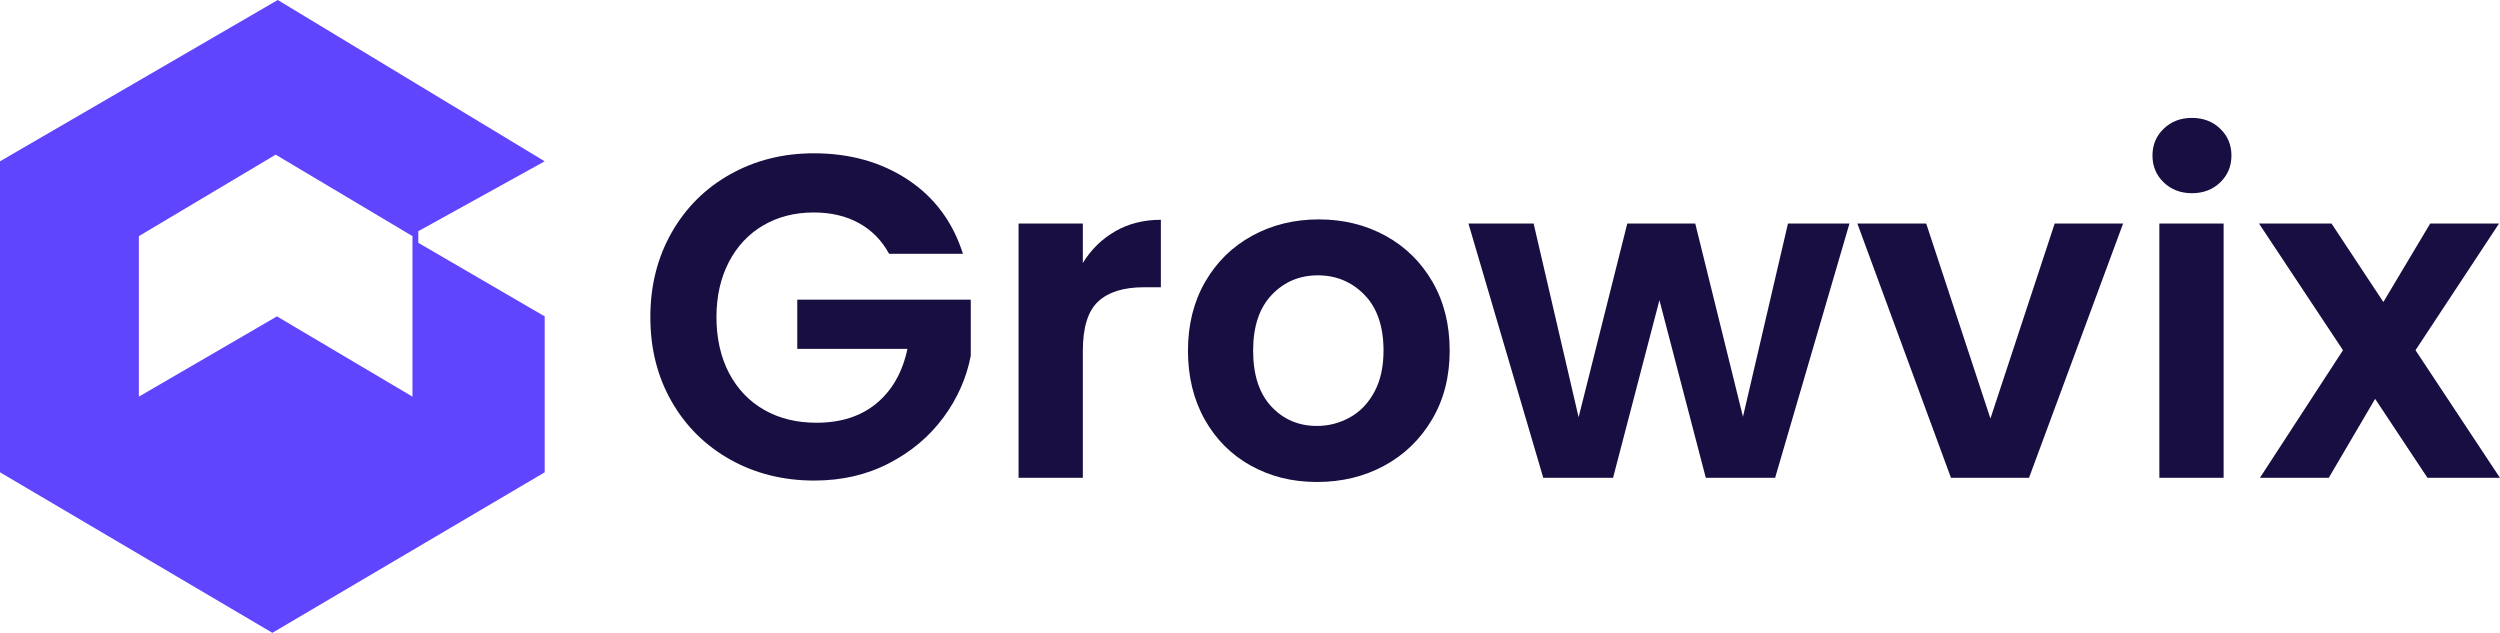
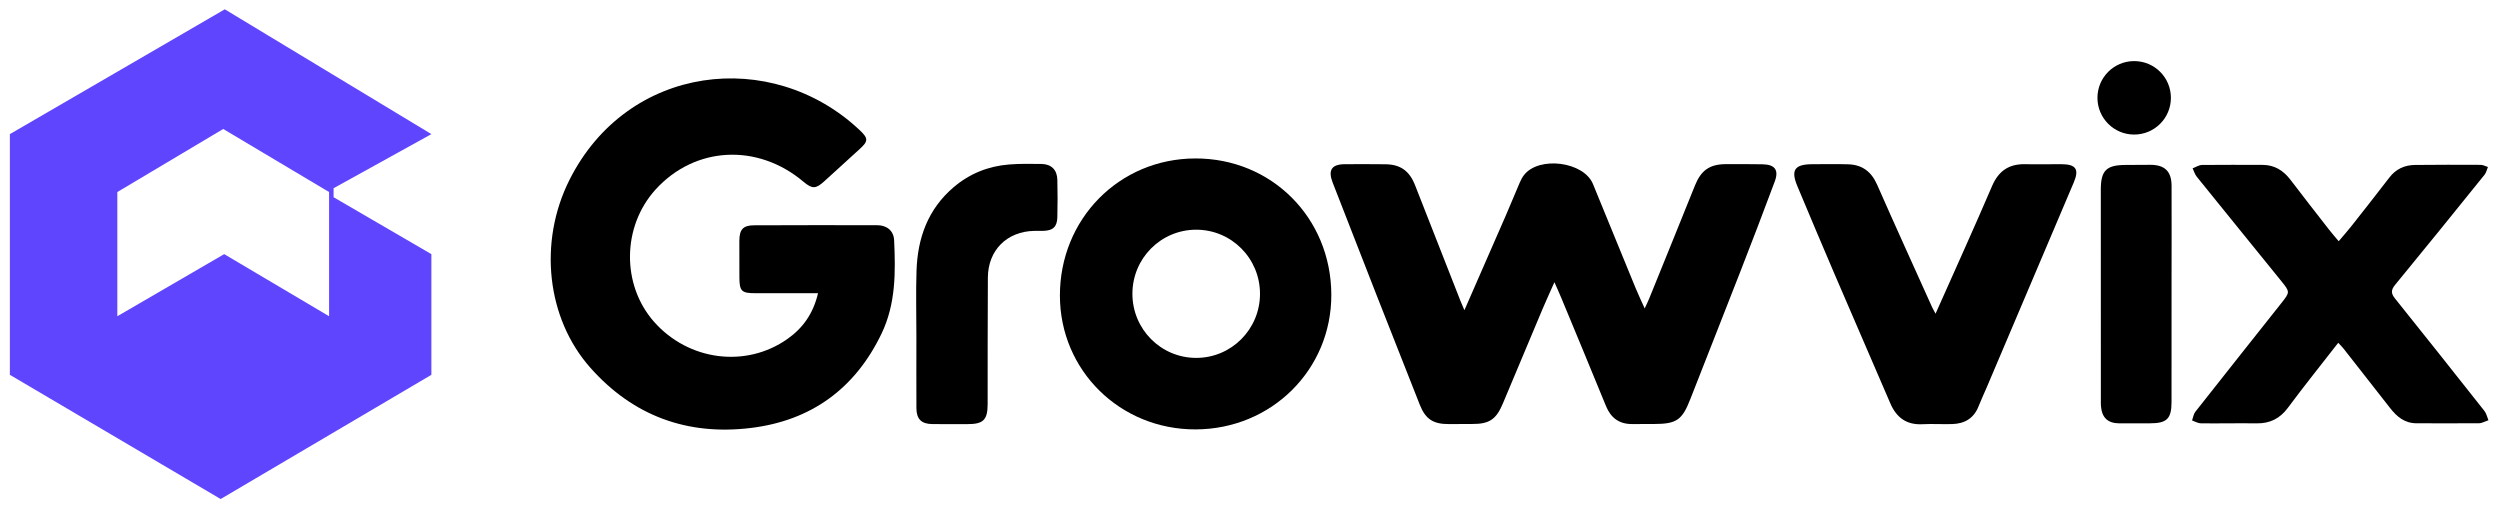
- <svg xmlns="http://www.w3.org/2000/svg" id="Layer_2" data-name="Layer 2" viewBox="0 0 530.53 134.29">
-   <defs>
-     <style>
-       .cls-1 {
-         fill: #6045ff;
-       }
- 
-       .cls-2 {
-         fill: #190e41;
-       }
-     </style>
-   </defs>
-   <g id="Layer_1-2" data-name="Layer 1">
-     <g>
-       <g>
-         <path class="cls-2" d="M188.68,53.86c-1.56-2.86-3.7-5.03-6.43-6.53-2.73-1.49-5.91-2.24-9.55-2.24-4.03,0-7.6,.91-10.72,2.73-3.12,1.82-5.55,4.42-7.31,7.79-1.75,3.38-2.63,7.28-2.63,11.69s.89,8.51,2.68,11.89c1.79,3.38,4.27,5.98,7.45,7.79,3.18,1.82,6.88,2.73,11.11,2.73,5.19,0,9.45-1.38,12.76-4.14,3.31-2.76,5.49-6.61,6.53-11.54h-23.38v-10.43h36.82v11.89c-.91,4.74-2.86,9.13-5.84,13.15-2.99,4.03-6.84,7.26-11.55,9.69-4.71,2.44-9.99,3.65-15.83,3.65-6.56,0-12.49-1.48-17.78-4.43-5.29-2.95-9.45-7.06-12.47-12.32-3.02-5.26-4.53-11.24-4.53-17.93s1.51-12.68,4.53-17.97c3.02-5.29,7.18-9.42,12.47-12.37,5.29-2.95,11.19-4.43,17.68-4.43,7.66,0,14.32,1.87,19.97,5.6,5.65,3.74,9.55,8.98,11.69,15.73h-15.69Z" />
-         <path class="cls-2" d="M236.66,49.08c2.83-1.62,6.06-2.44,9.69-2.44v14.32h-3.61c-4.29,0-7.52,1.01-9.69,3.02-2.18,2.01-3.26,5.52-3.26,10.52v26.89h-13.64V47.43h13.64v8.38c1.75-2.86,4.04-5.1,6.87-6.72Z" />
-         <path class="cls-2" d="M265.45,98.82c-4.16-2.31-7.42-5.57-9.79-9.79-2.37-4.22-3.56-9.09-3.56-14.61s1.22-10.39,3.65-14.61c2.44-4.22,5.76-7.48,9.99-9.79,4.22-2.31,8.93-3.46,14.13-3.46s9.9,1.15,14.13,3.46c4.22,2.31,7.55,5.57,9.99,9.79,2.44,4.22,3.65,9.09,3.65,14.61s-1.25,10.39-3.75,14.61c-2.5,4.22-5.88,7.49-10.13,9.79-4.25,2.31-9.01,3.46-14.27,3.46s-9.87-1.15-14.03-3.46Zm20.99-10.23c2.18-1.2,3.91-3,5.21-5.41,1.3-2.4,1.95-5.32,1.95-8.77,0-5.13-1.35-9.08-4.04-11.84-2.7-2.76-5.99-4.14-9.89-4.14s-7.16,1.38-9.79,4.14c-2.63,2.76-3.95,6.71-3.95,11.84s1.28,9.08,3.85,11.84c2.57,2.76,5.8,4.14,9.69,4.14,2.47,0,4.79-.6,6.97-1.8Z" />
-         <path class="cls-2" d="M392.48,47.43l-15.78,53.97h-14.71l-9.84-37.7-9.84,37.7h-14.81l-15.88-53.97h13.83l9.55,41.11,10.33-41.11h14.42l10.13,41.01,9.55-41.01h13.05Z" />
-         <path class="cls-2" d="M422.39,88.83l13.64-41.4h14.52l-19.97,53.97h-16.56l-19.87-53.97h14.61l13.64,41.4Z" />
-         <path class="cls-2" d="M459.17,38.71c-1.59-1.53-2.39-3.43-2.39-5.7s.79-4.17,2.39-5.7c1.59-1.53,3.59-2.29,5.99-2.29s4.4,.76,5.99,2.29c1.59,1.53,2.39,3.43,2.39,5.7s-.8,4.17-2.39,5.7c-1.59,1.53-3.59,2.29-5.99,2.29s-4.4-.76-5.99-2.29Zm12.71,8.72v53.97h-13.64V47.43h13.64Z" />
-         <path class="cls-2" d="M515.14,101.4l-11.11-16.76-9.84,16.76h-14.61l17.63-27.08-17.83-26.89h15.39l11.01,16.66,9.94-16.66h14.61l-17.73,26.89,17.92,27.08h-15.39Z" />
-       </g>
-       <path class="cls-1" d="M88.77,49.06l26.82-14.83L58.94,0,0,34.23V100.23l57.8,34.06,57.79-34.06v-33.09l-26.82-15.61v-2.47Zm-1.24,35.11l-28.76-17.03-29.3,17.03V50.11l29.03-17.29,29.03,17.29v34.06Z" />
+ <svg xmlns="http://www.w3.org/2000/svg" version="1.2" role="img" aria-label="Growvix" viewBox="358 866 1080 220" width="1080" height="220">
+   <style>
+ 		.s0 { fill: #6045ff }
+ 		.s1 { fill: #000000 }
+ 	</style>
+   <g id="Layer 1">
+     <path id="&lt;Compound Path&gt;" fill-rule="evenodd" class="s0" d="m544.36 923.94l-42.25 23.37v3.89l42.25 24.59v52.13l-91.04 53.66-91.06-53.66v-103.98l92.85-53.92zm-89.51 51.84l45.31 26.83v-53.65l-45.73-27.24-45.74 27.24v53.65z" />
+     <g id="&lt;Group&gt;">
+       <path id="&lt;Path&gt;" class="s1" d="m711.39 992.65c-9.4 0-18.31-0.01-27.21 0.01-5.78 0.01-6.73-0.9-6.76-6.72q-0.05-7.95-0.02-15.9c0.02-4.92 1.61-6.69 6.37-6.71q26.6-0.11 53.19-0.04c4.22 0.01 7.11 2.45 7.3 6.48 0.64 13.74 0.75 27.45-5.41 40.3-11.42 23.83-30.43 37.64-56.48 40.81-27.37 3.34-50.82-5.14-69.33-26.01-18.89-21.29-22.53-54.21-9.07-81.08 25.16-50.22 87.4-57.28 125.32-21.66 3.92 3.68 3.88 4.84-0.02 8.36q-7.61 6.91-15.2 13.84c-3.66 3.33-5.19 3.36-8.98 0.17-19.87-16.73-46.85-15.32-63.85 3.34-14.51 15.94-14.82 41.18-0.69 57.18 14.87 16.84 39.68 20.07 57.63 7.41 6.67-4.71 11.17-10.99 13.21-19.78z" />
+       <path id="&lt;Path&gt;" class="s1" d="m990.62 1000.01c6.3-14.41 12.16-27.76 17.98-41.12 2.01-4.62 3.89-9.29 5.89-13.92 0.51-1.17 1.11-2.36 1.89-3.36 6.49-8.29 25.79-5.8 29.77 3.86 6.16 14.93 12.24 29.9 18.38 44.85 1.12 2.73 2.4 5.4 3.98 8.93 0.85-1.87 1.44-3.04 1.93-4.25 6.61-16.29 13.23-32.56 19.78-48.87 2.6-6.47 6.29-9.17 13.23-9.22q7.96-0.05 15.91 0.06c5.37 0.08 7.2 2.43 5.34 7.42-4.9 13.19-9.96 26.33-15.07 39.45-7.07 18.17-14.28 36.3-21.37 54.47-3.58 9.18-5.93 10.85-15.87 10.86q-4.66-0.01-9.32 0.02c-5.58 0.03-9.19-2.65-11.29-7.79-6.36-15.55-12.81-31.07-19.25-46.59-0.82-1.99-1.72-3.95-3.02-6.9-1.93 4.35-3.53 7.8-5.01 11.3q-8.65 20.54-17.26 41.09c-2.91 6.94-5.87 8.9-13.32 8.86-3.36-0.02-6.73 0.02-10.09 0.04-6.68 0.02-10.01-2.13-12.48-8.35q-9.36-23.58-18.61-47.2c-6.36-16.24-12.67-32.49-19.01-48.73-2.11-5.41-0.51-7.94 5.21-7.99q8.74-0.06 17.47 0.03c6.62 0.05 10.51 2.9 12.92 9.11 6.48 16.6 13.01 33.18 19.53 49.76 0.41 1.05 0.87 2.07 1.76 4.18z" />
+       <path id="&lt;Compound Path&gt;" fill-rule="evenodd" class="s1" d="m933.13 993.29c0.11 32.38-25.83 58.13-58.64 58.21-32.62 0.09-58.55-25.45-58.61-57.72-0.06-33.18 25.59-59.23 58.44-59.33 32.97-0.11 58.71 25.64 58.81 58.84zm-85.93-0.37c0 15.31 12.32 27.69 27.56 27.69 15.24 0 27.56-12.38 27.56-27.69 0-15.32-12.32-27.69-27.56-27.69-15.24 0-27.56 12.37-27.56 27.69z" />
+       <path id="&lt;Path&gt;" class="s1" d="m1368.11 1014.09c-7.5 9.65-14.79 18.71-21.71 28.04-3.49 4.71-7.78 6.84-13.55 6.76-8.02-0.11-16.05 0.08-24.07-0.01-1.27-0.01-2.54-0.81-3.81-1.25 0.46-1.26 0.64-2.75 1.42-3.75 12.32-15.65 24.72-31.23 37.08-46.84 3.82-4.83 3.86-4.88 0.13-9.51-12.2-15.08-24.45-30.12-36.62-45.22-0.82-1.02-1.19-2.39-1.77-3.6 1.37-0.5 2.73-1.43 4.1-1.45 8.67-0.12 17.35-0.01 26.02-0.03 5.22-0.01 9.07 2.39 12.17 6.46 5.47 7.2 11.05 14.33 16.62 21.47 1.25 1.61 2.6 3.14 4.19 5.05 2.06-2.43 3.93-4.53 5.66-6.73 5.45-6.91 10.88-13.82 16.24-20.79 2.82-3.68 6.58-5.38 11.08-5.43q14.17-0.14 28.34-0.05c1.05 0.01 2.1 0.61 3.15 0.93-0.47 1.12-0.71 2.43-1.45 3.34-12.82 15.9-25.66 31.79-38.64 47.57-1.85 2.26-1.79 3.73-0.04 5.91q19.41 24.22 38.63 48.59c0.87 1.1 1.16 2.65 1.72 3.98-1.38 0.46-2.76 1.31-4.15 1.32-8.93 0.1-17.86-0.04-26.79 0.01-5.24 0.03-8.63-2.85-11.61-6.68-6.66-8.57-13.38-17.11-20.09-25.65-0.54-0.68-1.18-1.29-2.25-2.44z" />
+       <path id="&lt;Path&gt;" class="s1" d="m1194.16 1001.52c8.43-18.97 16.62-36.97 24.41-55.14 2.84-6.62 7.36-9.61 14.39-9.45 5.18 0.12 10.36-0.03 15.54 0 6.31 0.02 7.8 2.16 5.37 7.88q-18.77 44.26-37.59 88.5c-1.16 2.73-2.44 5.42-3.53 8.19-2.05 5.24-6.05 7.55-11.44 7.7-4.27 0.12-8.56-0.16-12.82 0.06-6.9 0.36-11.23-2.88-13.87-9.01-8.06-18.76-16.22-37.48-24.27-56.25-5.34-12.46-10.6-24.97-15.85-37.48-2.96-7.05-1.28-9.54 6.38-9.58 5.18-0.03 10.36-0.11 15.53 0.04 6.03 0.17 10.01 3.15 12.49 8.77 7.81 17.75 15.86 35.39 23.82 53.07 0.25 0.56 0.58 1.09 1.44 2.7z" />
+       <path id="&lt;Path&gt;" class="s1" d="m753.88 1011.24c0-9.43-0.26-18.88 0.06-28.3 0.46-14.11 4.91-26.59 16.03-36.06 6.94-5.91 15-9.11 24-9.83 4.63-0.36 9.31-0.28 13.96-0.22 4.23 0.06 6.73 2.52 6.84 6.79q0.21 8.14 0 16.29c-0.11 4.11-1.95 5.73-6.09 5.82-1.29 0.03-2.59-0.02-3.88 0.01-11.8 0.23-19.96 8.33-20.04 20.16-0.12 18.22-0.07 36.45-0.1 54.67-0.01 6.86-1.87 8.68-8.8 8.65-5.04-0.02-10.09 0.05-15.13-0.02-4.73-0.06-6.82-2.18-6.84-6.94-0.05-10.34-0.01-20.68-0.01-31.02z" />
+       <path id="&lt;Path&gt;" class="s1" d="m1296.11 993.56c0 15.39 0.03 30.78-0.01 46.18-0.01 7.18-2.06 9.14-9.28 9.13-4.4-0.01-8.81 0.05-13.21 0.02-5.07-0.04-7.58-2.41-8-7.48-0.07-0.9-0.04-1.81-0.04-2.71q-0.02-45.4-0.02-90.79c0.01-8.26 2.39-10.61 10.64-10.65 3.63-0.02 7.25-0.08 10.87-0.06 6.12 0.04 9.03 2.83 9.06 9.03 0.06 13.71 0 27.42-0.01 41.13q0 3.1 0 6.2z" />
    </g>
+     <path id="Shape 2" fill-rule="evenodd" class="s1" d="m1279.96 924.13c-8.77 0-15.86-7.1-15.86-15.87 0-8.78 7.09-15.87 15.86-15.87 8.78 0 15.87 7.09 15.87 15.87 0 8.77-7.09 15.87-15.87 15.87z" />
  </g>
</svg>
